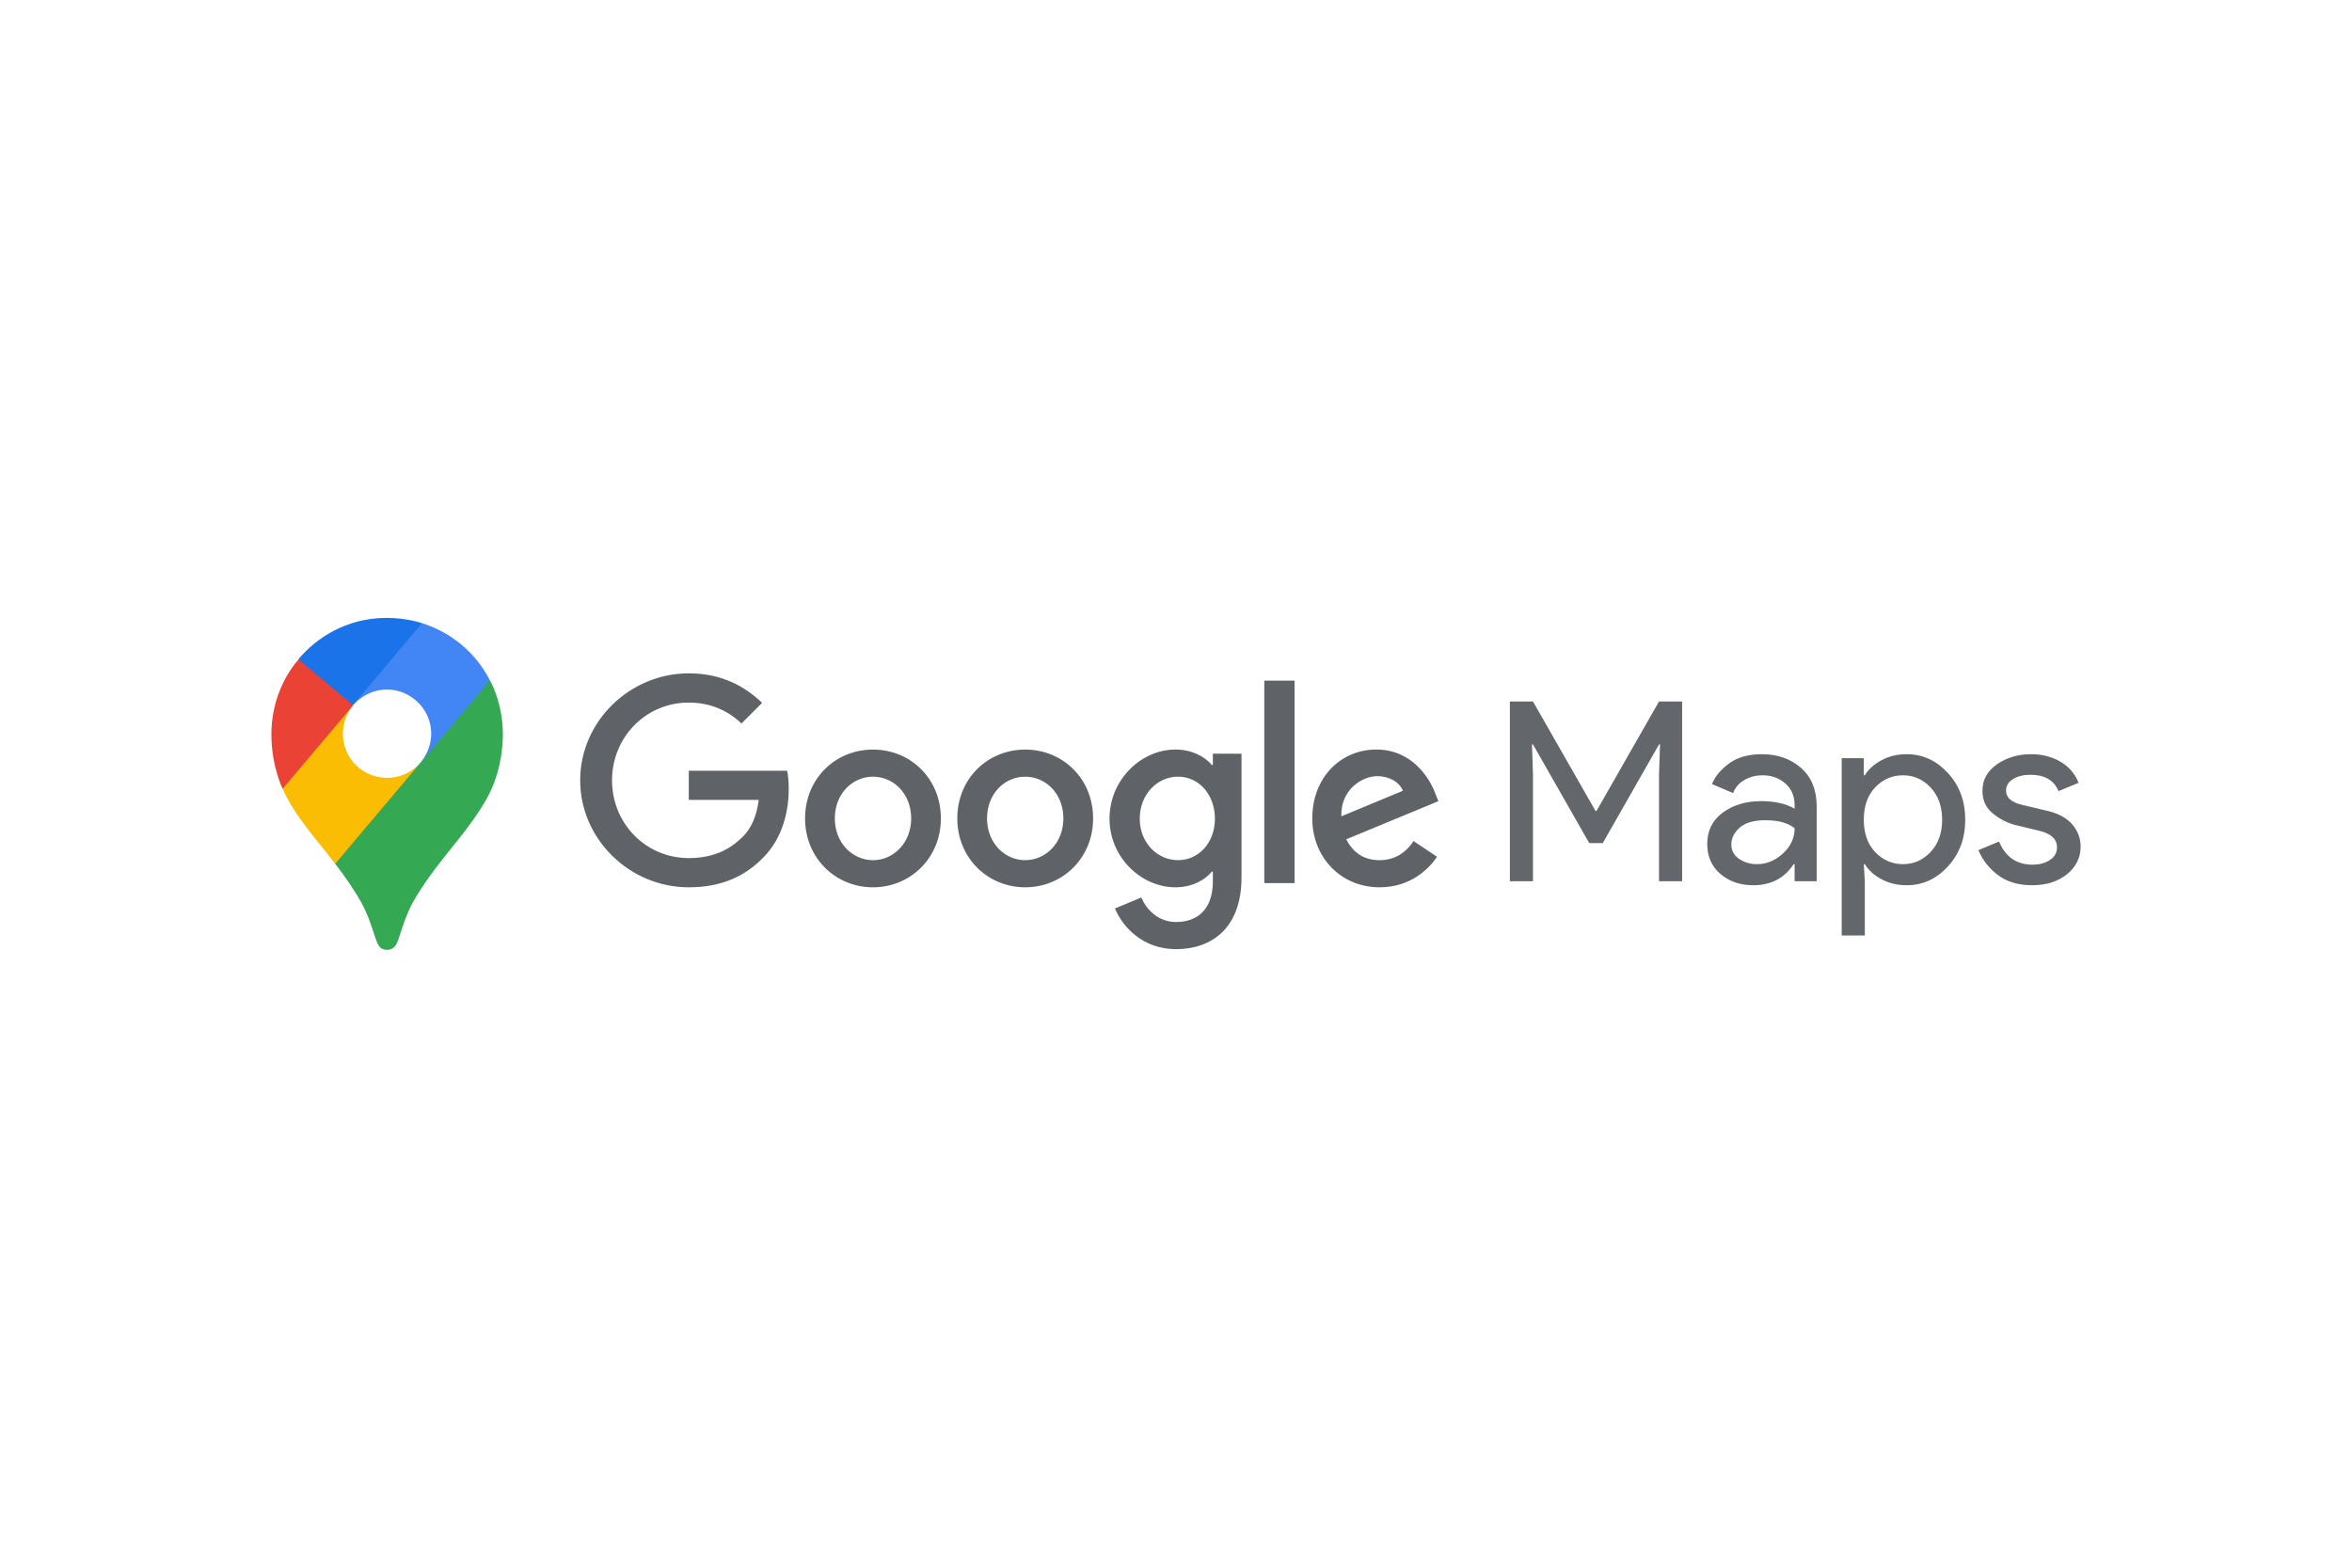
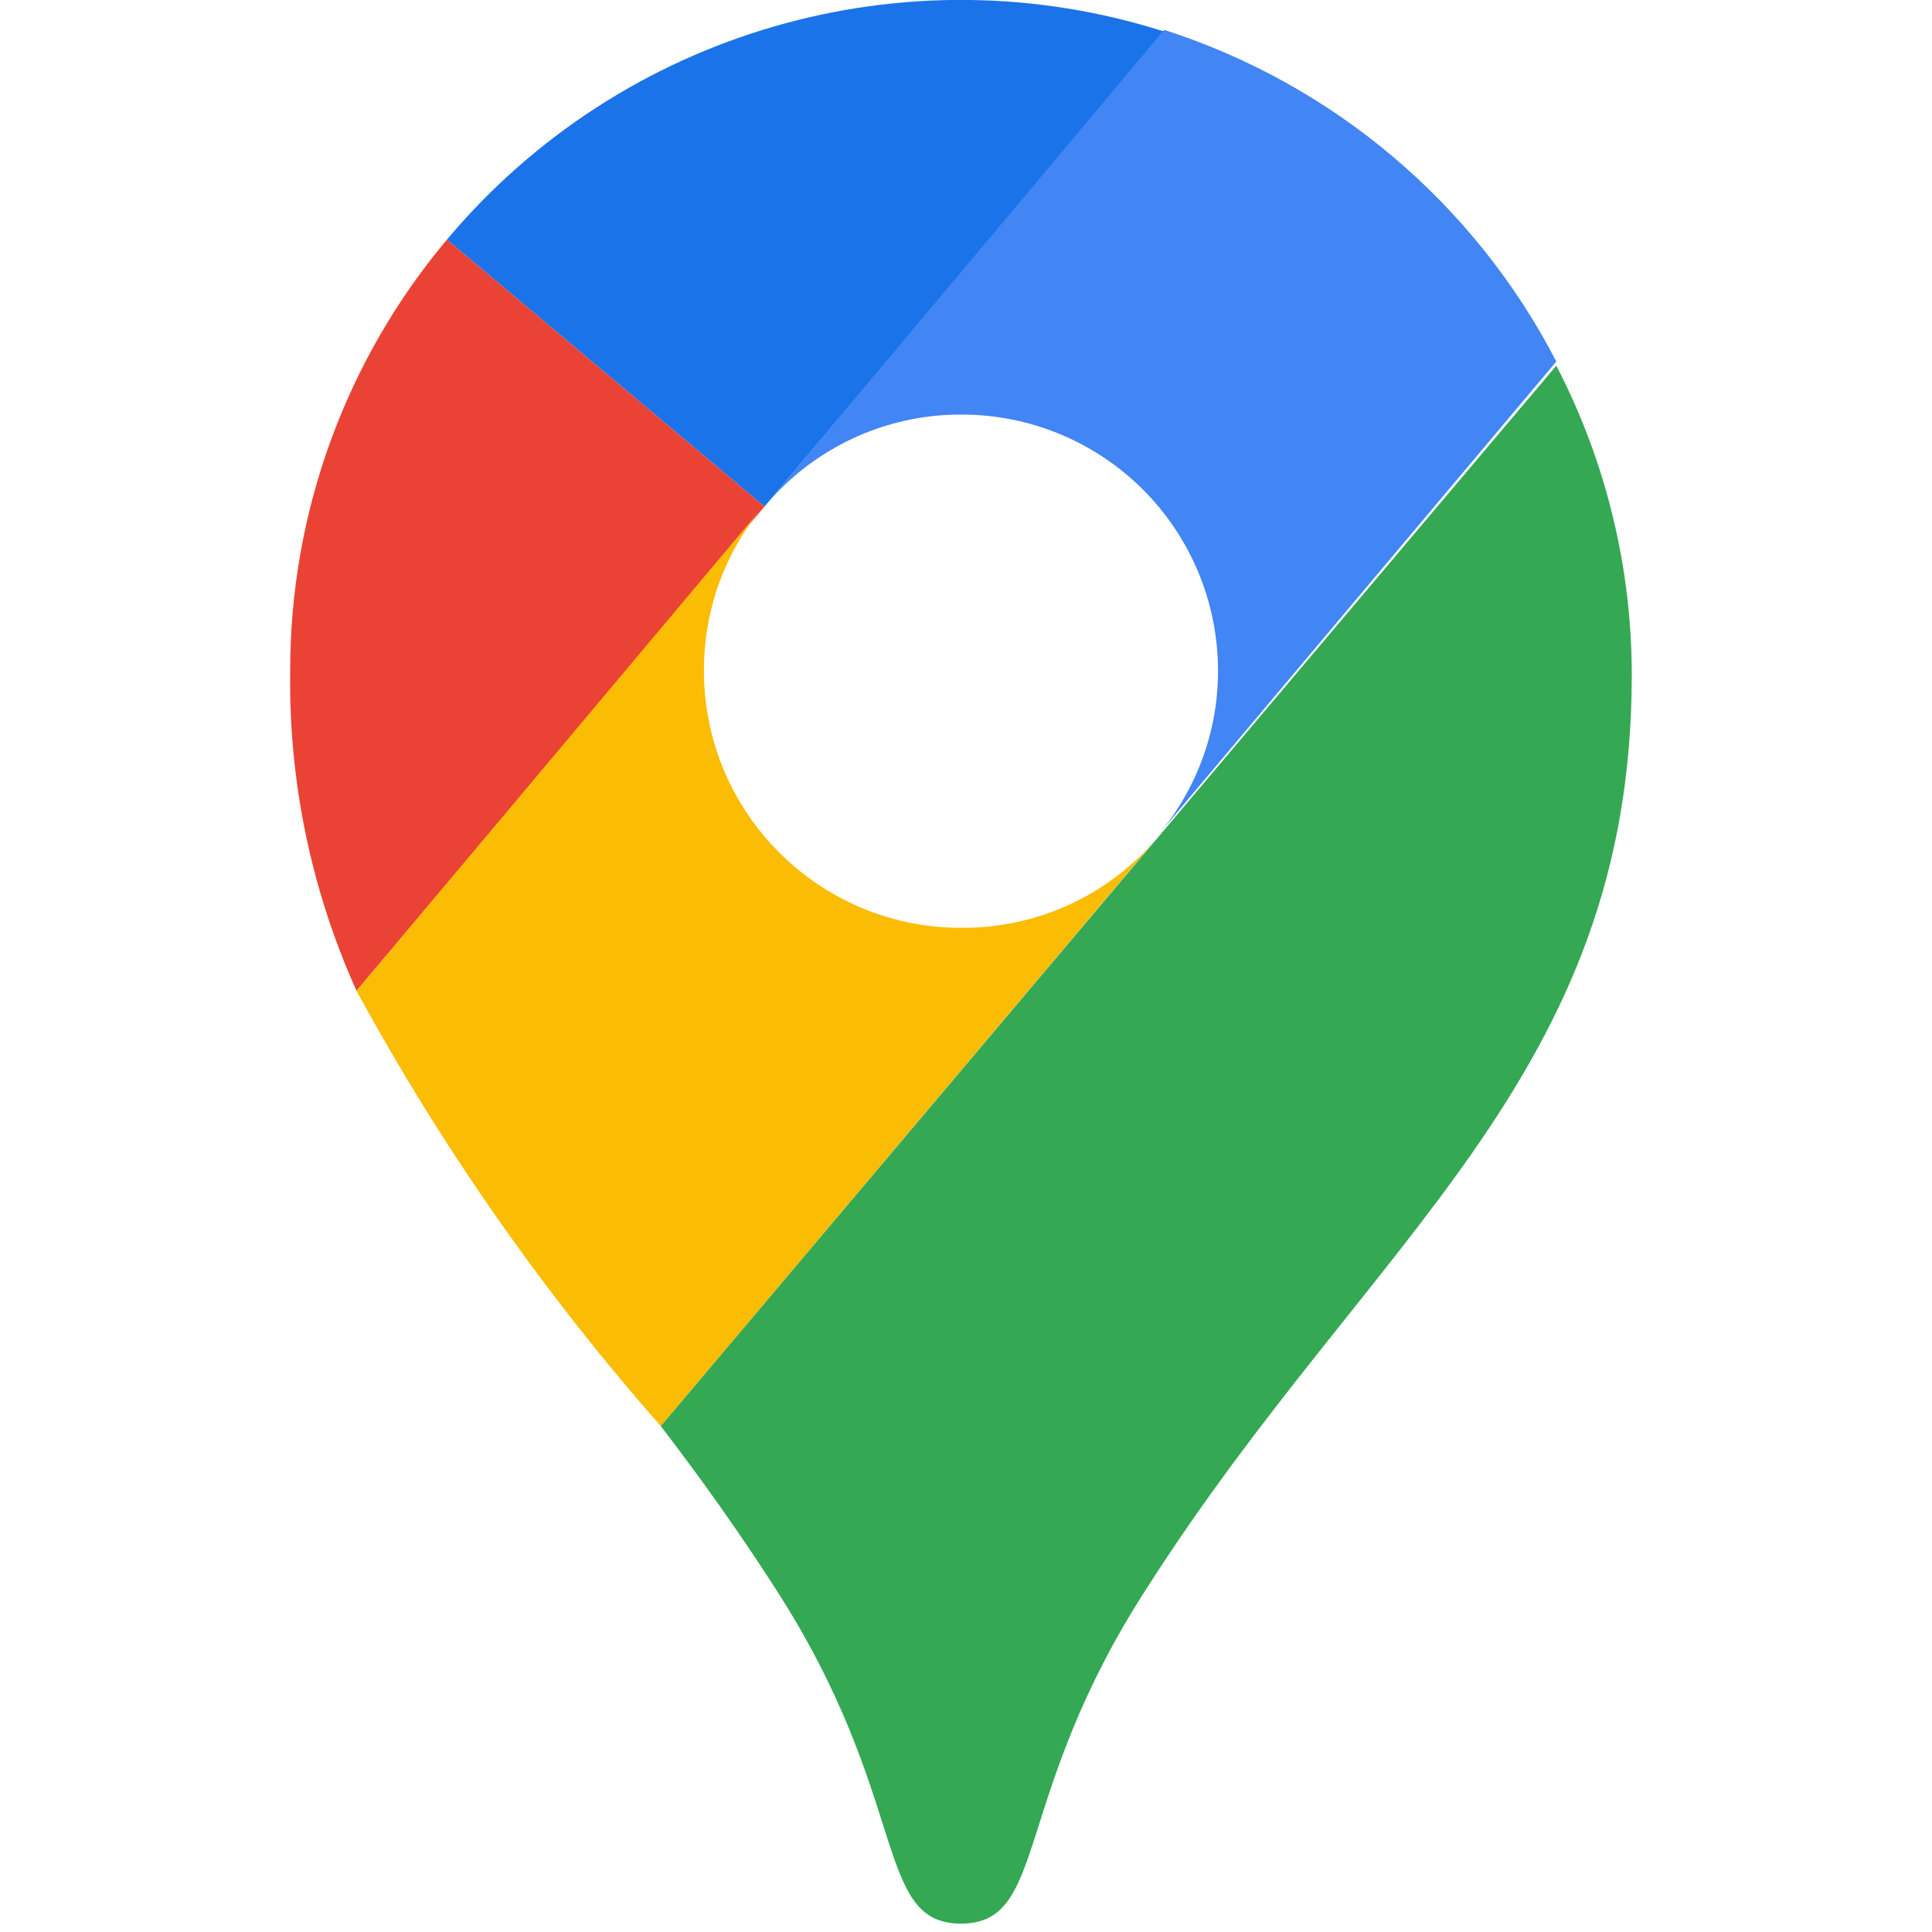
- <svg xmlns="http://www.w3.org/2000/svg" height="800" width="1200" xml:space="preserve" y="0" x="0" id="Livello_1" version="1.1" viewBox="-912.006 -278.925 7904.048 1673.55">
-   <style id="style2" type="text/css">.st1{fill:#63666a}</style>
-   <g transform="translate(-.035 .006)" id="g19">
-     <path id="path6" d="M3595.6 667.1l207-86c-11.4-28.9-45.6-49.1-85.9-49.1-51.8 0-123.7 45.6-121.1 135.1m242.9 83.3l78.9 52.6c-25.4 37.7-86.8 102.6-192.9 102.6-131.5 0-226.5-101.8-226.5-231.5 0-137.8 95.9-231.6 215.1-231.6 120.2 0 178.9 95.6 198.2 147.4l10.5 26.3-309.6 128c23.7 46.5 60.5 70.2 112.3 70.2 51.7 0 87.7-25.5 114-64m-501.7 141.2h101.7V211h-101.7zm-166-216.7c0-81.5-54.4-141.2-123.7-141.2-70.1 0-128.9 59.7-128.9 141.2 0 80.7 58.8 139.5 128.9 139.5 69.3 0 123.7-58.8 123.7-139.5zm89.4-218.3v415.7c0 171-100.8 241.2-220.1 241.2-112.3 0-179.8-75.4-205.2-136.8l88.6-36.9c15.8 37.7 54.4 82.4 116.7 82.4 76.3 0 123.7-47.3 123.7-135.9V853h-3.5c-22.8 28.1-66.7 52.6-121.9 52.6-115.8 0-221.9-100.9-221.9-230.7 0-130.7 106.1-232.4 221.9-232.4 55.3 0 99.1 24.5 121.9 51.7h3.5v-37.7c-.1.1 96.3.1 96.3.1zM2150.1 674.1c0-83.4-59.4-140.3-128.3-140.3s-128.3 57-128.3 140.3c0 82.4 59.4 140.3 128.3 140.3 68.8 0 128.3-57.9 128.3-140.3m99.8 0c0 133.3-102.5 231.5-228.2 231.5-125.7 0-228.2-98.2-228.2-231.5 0-134.2 102.5-231.5 228.2-231.5 125.8 0 228.2 97.3 228.2 231.5m411.7 0c0-83.4-59.4-140.3-128.3-140.3s-128.3 57-128.3 140.3c0 82.4 59.4 140.3 128.3 140.3s128.3-57.9 128.3-140.3m99.9 0c0 133.3-102.5 231.5-228.2 231.5-125.7 0-228.2-98.2-228.2-231.5 0-134.2 102.5-231.5 228.2-231.5 125.7 0 228.2 97.3 228.2 231.5M1402.6 905.6c-198.2 0-364.8-161.4-364.8-359.6 0-198.2 166.7-359.6 364.9-359.6 109.7 0 187.7 43 246.5 99.2l-69.3 69.3c-42.1-39.5-99.1-70.2-177.2-70.2-144.7 0-257.9 116.7-257.9 261.4s113.2 261.3 257.9 261.3c93.8 0 147.3-37.7 181.6-71.9 28.1-28 46.5-68.4 53.5-123.6h-235.1v-98.2h330.6c3.6 17.5 5.3 38.6 5.3 61.4 0 73.7-20.2 164.9-85 229.8-63.3 65.7-144 100.7-251 100.7" fill-rule="evenodd" clip-rule="evenodd" fill="#5f6368" />
-     <g transform="translate(-384.028 -1510.84) scale(4.21911)" id="flowRoot2998">
-       <path d="M1077.5 567.9V424.7h18.4l49.8 87.2h.8l49.8-87.2h18.4v143.2h-18.4v-85l.8-24h-.8l-44.8 78.6h-10.8l-44.8-78.6h-.8l.8 24v85z" class="st1" id="path3911" />
-       <path d="M1271.3 571.1c-10.4 0-19.1-3-26.1-9s-10.5-13.9-10.5-23.8c0-10.7 4.1-19 12.4-25.1 8.3-6.1 18.5-9.1 30.6-9.1 10.8 0 19.7 2 26.6 6v-2.8c0-7.2-2.5-13-7.4-17.3-4.9-4.3-11-6.5-18.2-6.5-5.3 0-10.2 1.3-14.5 3.8-4.3 2.5-7.3 6-8.9 10.4l-16.8-7.2c2.3-5.9 6.7-11.3 13.4-16.3s15.5-7.5 26.4-7.5c12.5 0 22.9 3.7 31.2 11s12.4 17.7 12.4 31v59.2h-17.6v-13.6h-.8c-7.3 11.2-18.1 16.8-32.2 16.8zm3-16.8c7.6 0 14.5-2.8 20.7-8.5 6.2-5.7 9.3-12.4 9.3-20.1-5.2-4.3-13-6.4-23.4-6.4-8.9 0-15.7 1.9-20.2 5.8s-6.8 8.4-6.8 13.6c0 4.8 2.1 8.6 6.2 11.4 4.1 2.8 8.9 4.2 14.2 4.2z" class="st1" id="path3913" />
-       <path d="M1393.6 571.1c-7.5 0-14.2-1.6-20.1-4.8-5.9-3.2-10.4-7.2-13.3-12h-.8l.8 13.6v43.2h-18.4V469.9h17.6v13.6h.8c2.9-4.8 7.4-8.8 13.3-12 5.9-3.2 12.6-4.8 20.1-4.8 12.7 0 23.6 5 32.8 15 9.2 10 13.8 22.4 13.8 37.2 0 14.8-4.6 27.2-13.8 37.2-9.2 10-20.1 15-32.8 15zm-3-16.8c8.5 0 15.9-3.2 22-9.7 6.1-6.5 9.2-15 9.2-25.7s-3.1-19.2-9.2-25.7-13.5-9.7-22-9.7c-8.7 0-16 3.2-22.1 9.6-6.1 6.4-9.1 15-9.1 25.8s3 19.4 9.1 25.8c6.1 6.4 13.5 9.6 22.1 9.6z" class="st1" id="path3915" />
-       <path d="M1493.5 571.1c-10.9 0-20-2.7-27.1-8-7.1-5.3-12.4-12-15.7-20l16.4-6.8c5.2 12.3 14.1 18.4 26.6 18.4 5.7 0 10.4-1.3 14.1-3.8 3.7-2.5 5.5-5.9 5.5-10 0-6.4-4.5-10.7-13.4-13l-19.8-4.8c-6.3-1.6-12.2-4.6-17.8-9.1-5.6-4.5-8.4-10.5-8.4-18.1 0-8.7 3.8-15.7 11.5-21.1 7.7-5.4 16.8-8.1 27.3-8.1 8.7 0 16.4 2 23.2 5.9 6.8 3.9 11.7 9.6 14.6 16.9l-16 6.6c-3.6-8.7-11.1-13-22.4-13-5.5 0-10.1 1.1-13.8 3.4-3.7 2.3-5.6 5.3-5.6 9.2 0 5.6 4.3 9.4 13 11.4l19.4 4.6c9.2 2.1 16 5.8 20.4 11 4.4 5.2 6.6 11.1 6.6 17.6 0 8.8-3.6 16.1-10.8 22-7.2 5.8-16.5 8.8-27.8 8.8z" class="st1" id="path3917" />
-     </g>
-     <g transform="translate(-583.265 52.894)" id="g842">
-       <path d="M797.6 773.8c34.5 43.1 69.5 97.1 87.9 129.8 22.4 42.5 31.6 71.2 48.3 122.4 9.8 28.2 19 36.8 38.5 36.8 21.3 0 31-14.4 38.5-36.8 15.5-48.3 27.6-85 46.5-120.1 37.3-67.2 84.5-127 130.4-184.4 12.6-16.1 93.1-110.9 129.3-186.1 0 0 44.2-82.2 44.2-197.1 0-107.4-43.7-182.1-43.7-182.1l-126.4 33.9-77 202.2-19 27.6-4 5.2-5.2 6.3-8.6 10.3-12.6 12.6-68.4 55.7-170.6 98.8z" id="path835" fill="#34a853" />
-       <path d="M621.2 521.6C663.1 617 743 700.3 797.6 773.8l289-342.4s-40.8 53.4-114.3 53.4c-82.2 0-148.8-65.5-148.8-148.2 0-56.9 33.9-95.9 33.9-95.9l-196 52.3z" id="path833" fill="#fbbc04" />
-       <path d="M1090-35.1c95.9 31 178.1 95.9 227.5 191.9l-231 275.2s33.9-39.6 33.9-95.9c0-84.5-71.2-148.2-148.2-148.2-73 0-114.9 52.9-114.9 52.9V67.2z" id="path831" fill="#4285f4" />
-       <path d="M674 86.1c57.4-68.4 158-139 297-139 67.2 0 118.3 17.8 118.3 17.8l-232 275.8H693z" id="path829" fill="#1a73e8" />
-       <path d="M621.2 521.6s-37.9-75.3-37.9-183.8c0-102.8 40.2-192.5 91.3-251.1l183.3 154.5z" id="path827" fill="#ea4335" />
-     </g>
+ <svg xmlns="http://www.w3.org/2000/svg" width="800px" height="800px" viewBox="0 0 24 24" id="Layer_1" data-name="Layer 1">
+   <defs>
+     <style>.cls-1{fill:#1a73e8;}.cls-2{fill:#ea4335;}.cls-3{fill:#4285f4;}.cls-4{fill:#fbbc04;}.cls-5{fill:#34a853;}</style>
+   </defs>
+   <g transform="scale(1.03, 1.03), translate(3.5, 0)">
+     <path class="cls-1" d="M14.45.78A8.09,8.09,0,0,0,5.8,3.29L9.63,6.51Z" transform="translate(-3.91 -0.4)" />
+     <path class="cls-2" d="M5.8,3.29a8.07,8.07,0,0,0-1.89,5.2,9.06,9.06,0,0,0,.8,3.86L9.63,6.51Z" transform="translate(-3.91 -0.4)" />
+     <path class="cls-3" d="M12,5.4a3.09,3.09,0,0,1,3.1,3.09,3.06,3.06,0,0,1-.74,2l4.82-5.73a8.12,8.12,0,0,0-4.73-4L9.63,6.51A3.07,3.07,0,0,1,12,5.4Z" transform="translate(-3.91 -0.4)" />
+     <path class="cls-4" d="M12,11.59a3.1,3.1,0,0,1-3.1-3.1,3.07,3.07,0,0,1,.73-2L4.71,12.35A28.67,28.67,0,0,0,8.38,17.6l6-7.11A3.07,3.07,0,0,1,12,11.59Z" transform="translate(-3.91 -0.4)" />
+     <path class="cls-5" d="M14.25,19.54c2.7-4.22,5.84-6.14,5.84-11a8.1,8.1,0,0,0-.91-3.73L8.38,17.6c.46.6.92,1.24,1.37,1.94C11.4,22.08,10.94,23.6,12,23.6S12.6,22.08,14.25,19.54Z" transform="translate(-3.91 -0.4)" />
  </g>
</svg>
